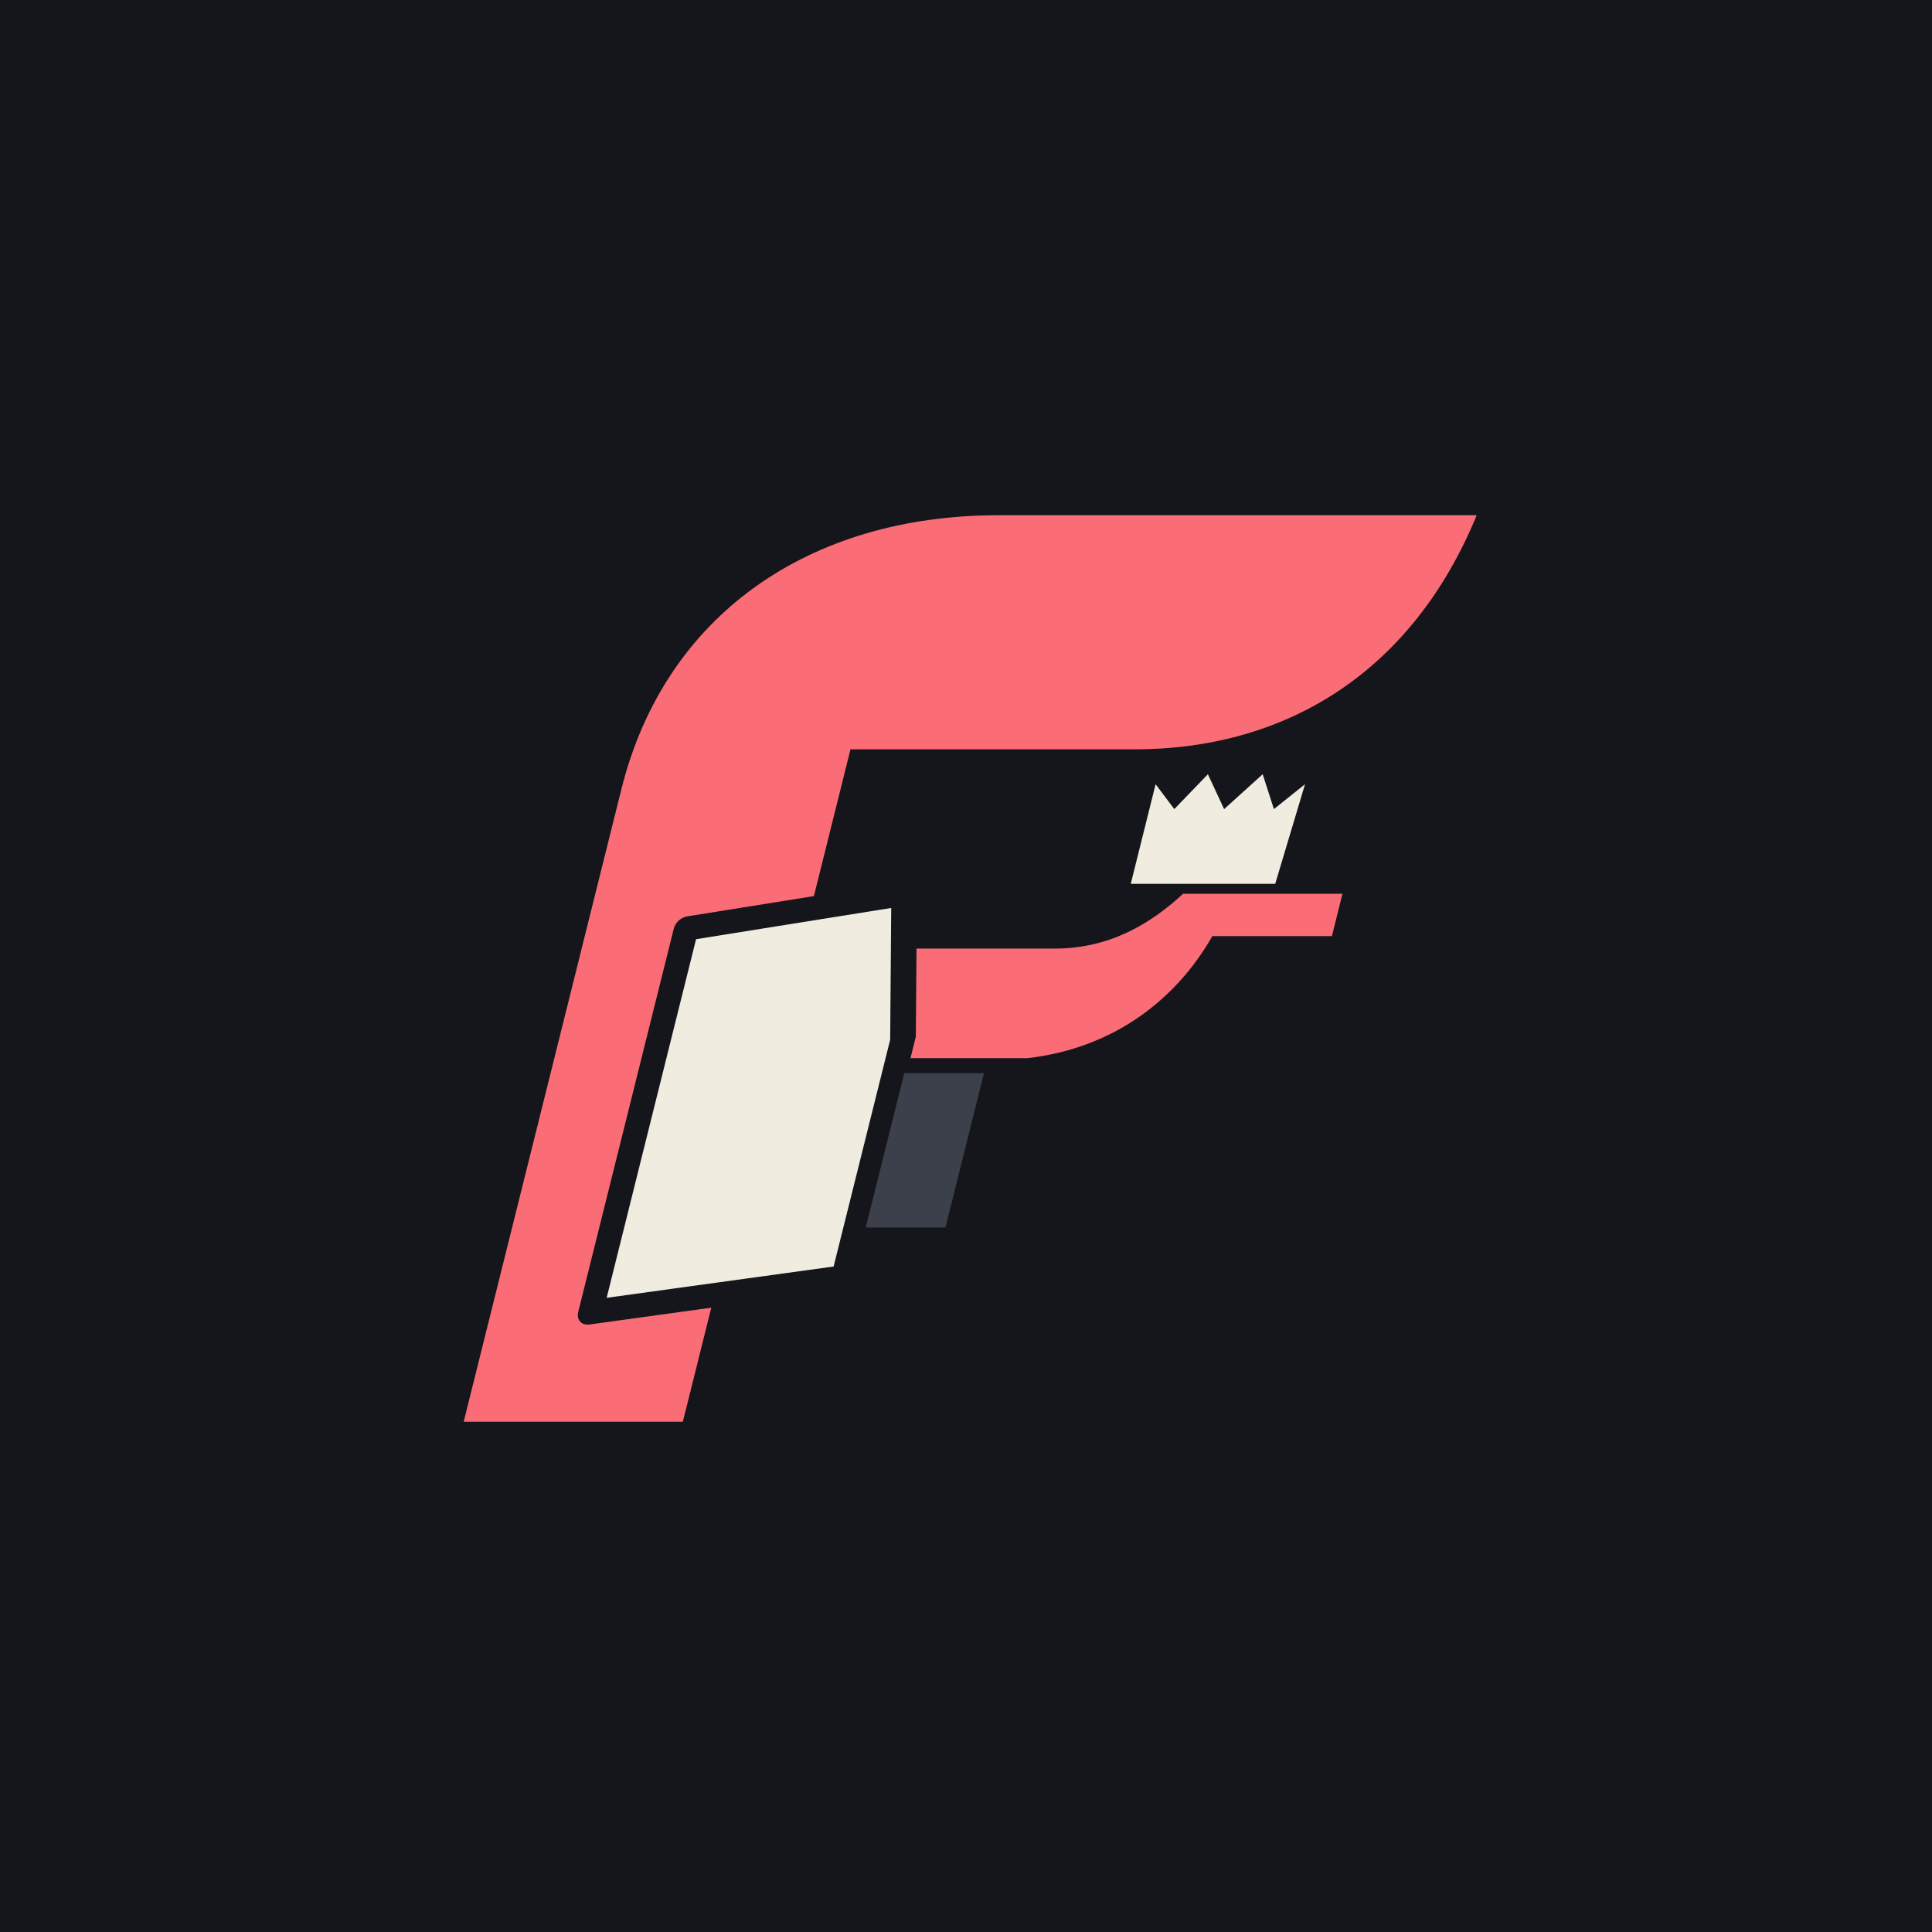
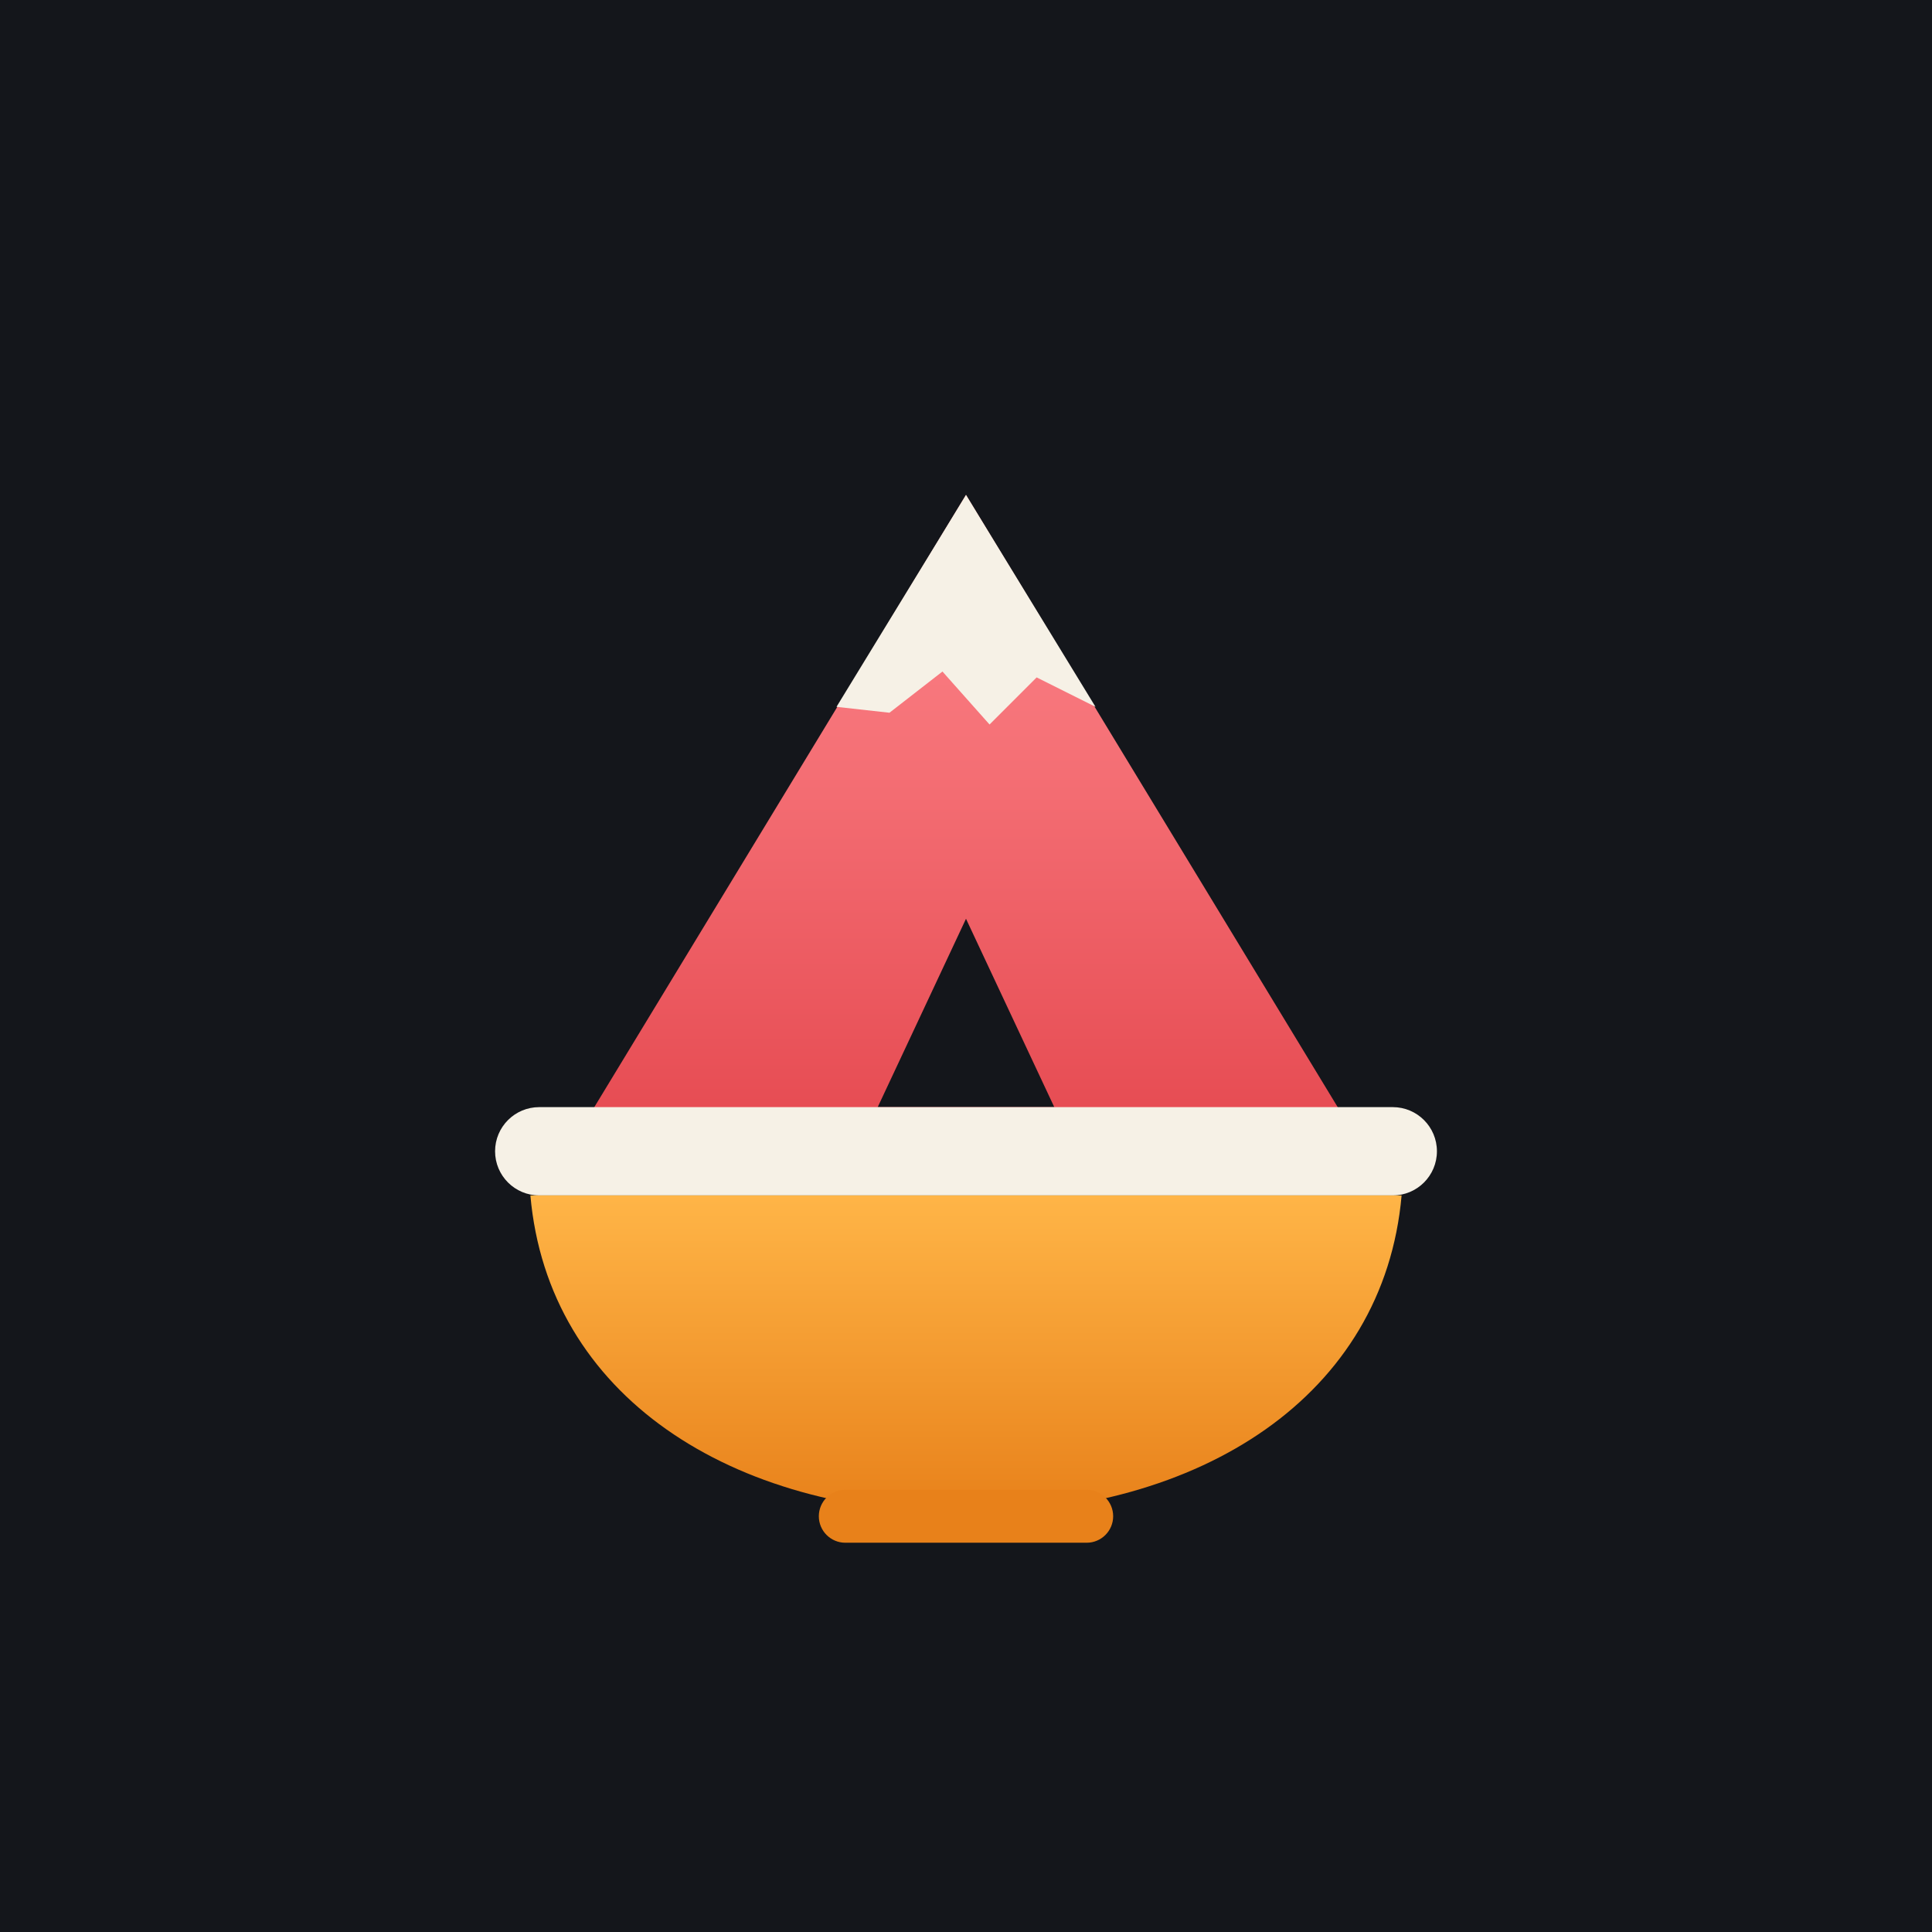
- <svg xmlns="http://www.w3.org/2000/svg" viewBox="0 0 512 512">
+ <svg xmlns="http://www.w3.org/2000/svg" viewBox="0 0 512 512" role="img" aria-label="Annapurna">
+   <defs>
+     <linearGradient id="bowl" x1="0" y1="0" x2="0" y2="1">
+       <stop offset="0" stop-color="#ffb547" />
+       <stop offset="1" stop-color="#e8811a" />
+     </linearGradient>
+     <linearGradient id="peak" x1="0" y1="0" x2="0" y2="1">
+       <stop offset="0" stop-color="#ff8a8f" />
+       <stop offset="1" stop-color="#e5484f" />
+     </linearGradient>
+   </defs>
  <rect width="512" height="512" fill="#14161b" />
-   <g transform="translate(256 256) scale(0.66) translate(-299 -269)">
-     <g transform="translate(70 0) skewX(-14)">
-       <path fill="#fa6c76" d="M140 452 L140 198 C140 128 188 88 264 88 L456 88 C446 150 404 182 342 182 L228 182 L228 452 Z" />
-       <path fill="#fa6c76" d="M226 262 L330 262 C352 262 366 252 376 240 L440 240 L440 257 L392 257 C384 282 364 302 330 306 L274 306 L274 296 Z" />
-       <path fill="#f1ece0" stroke="#14161b" stroke-width="10" stroke-linejoin="round" d="M180 254 L264 240 L278 298 L278 394 L180 408 Z" />
-       <path fill="#3b404a" d="M282 312 L314 312 L314 374 L282 374 Z" />
-       <path fill="#f1ece0" d="M354 236 L354 196 L364 206 L374 192 L384 206 L396 192 L404 206 L414 196 L412 236 Z" />
-     </g>
+   <g transform="translate(256 270) scale(0.78) translate(-256 -270)">
+     <path fill="url(#peak)" fill-rule="evenodd" d="M256 92 L392 316 L120 316 Z M256 236 L226 300 L286 300 Z" />
+     <path fill="#f6f1e6" d="M256 92 L300 164 L280 154 L264 170 L248 152 L230 166 L212 164 Z" />
+     <rect x="96" y="300" width="320" height="30" rx="15" fill="#f6f1e6" />
+     <path fill="url(#bowl)" d="M108 330 H404 C398 398 336 438 256 438 C176 438 114 398 108 330 Z" />
+     <rect x="206" y="430" width="100" height="18" rx="9" fill="#e8811a" />
  </g>
</svg>
